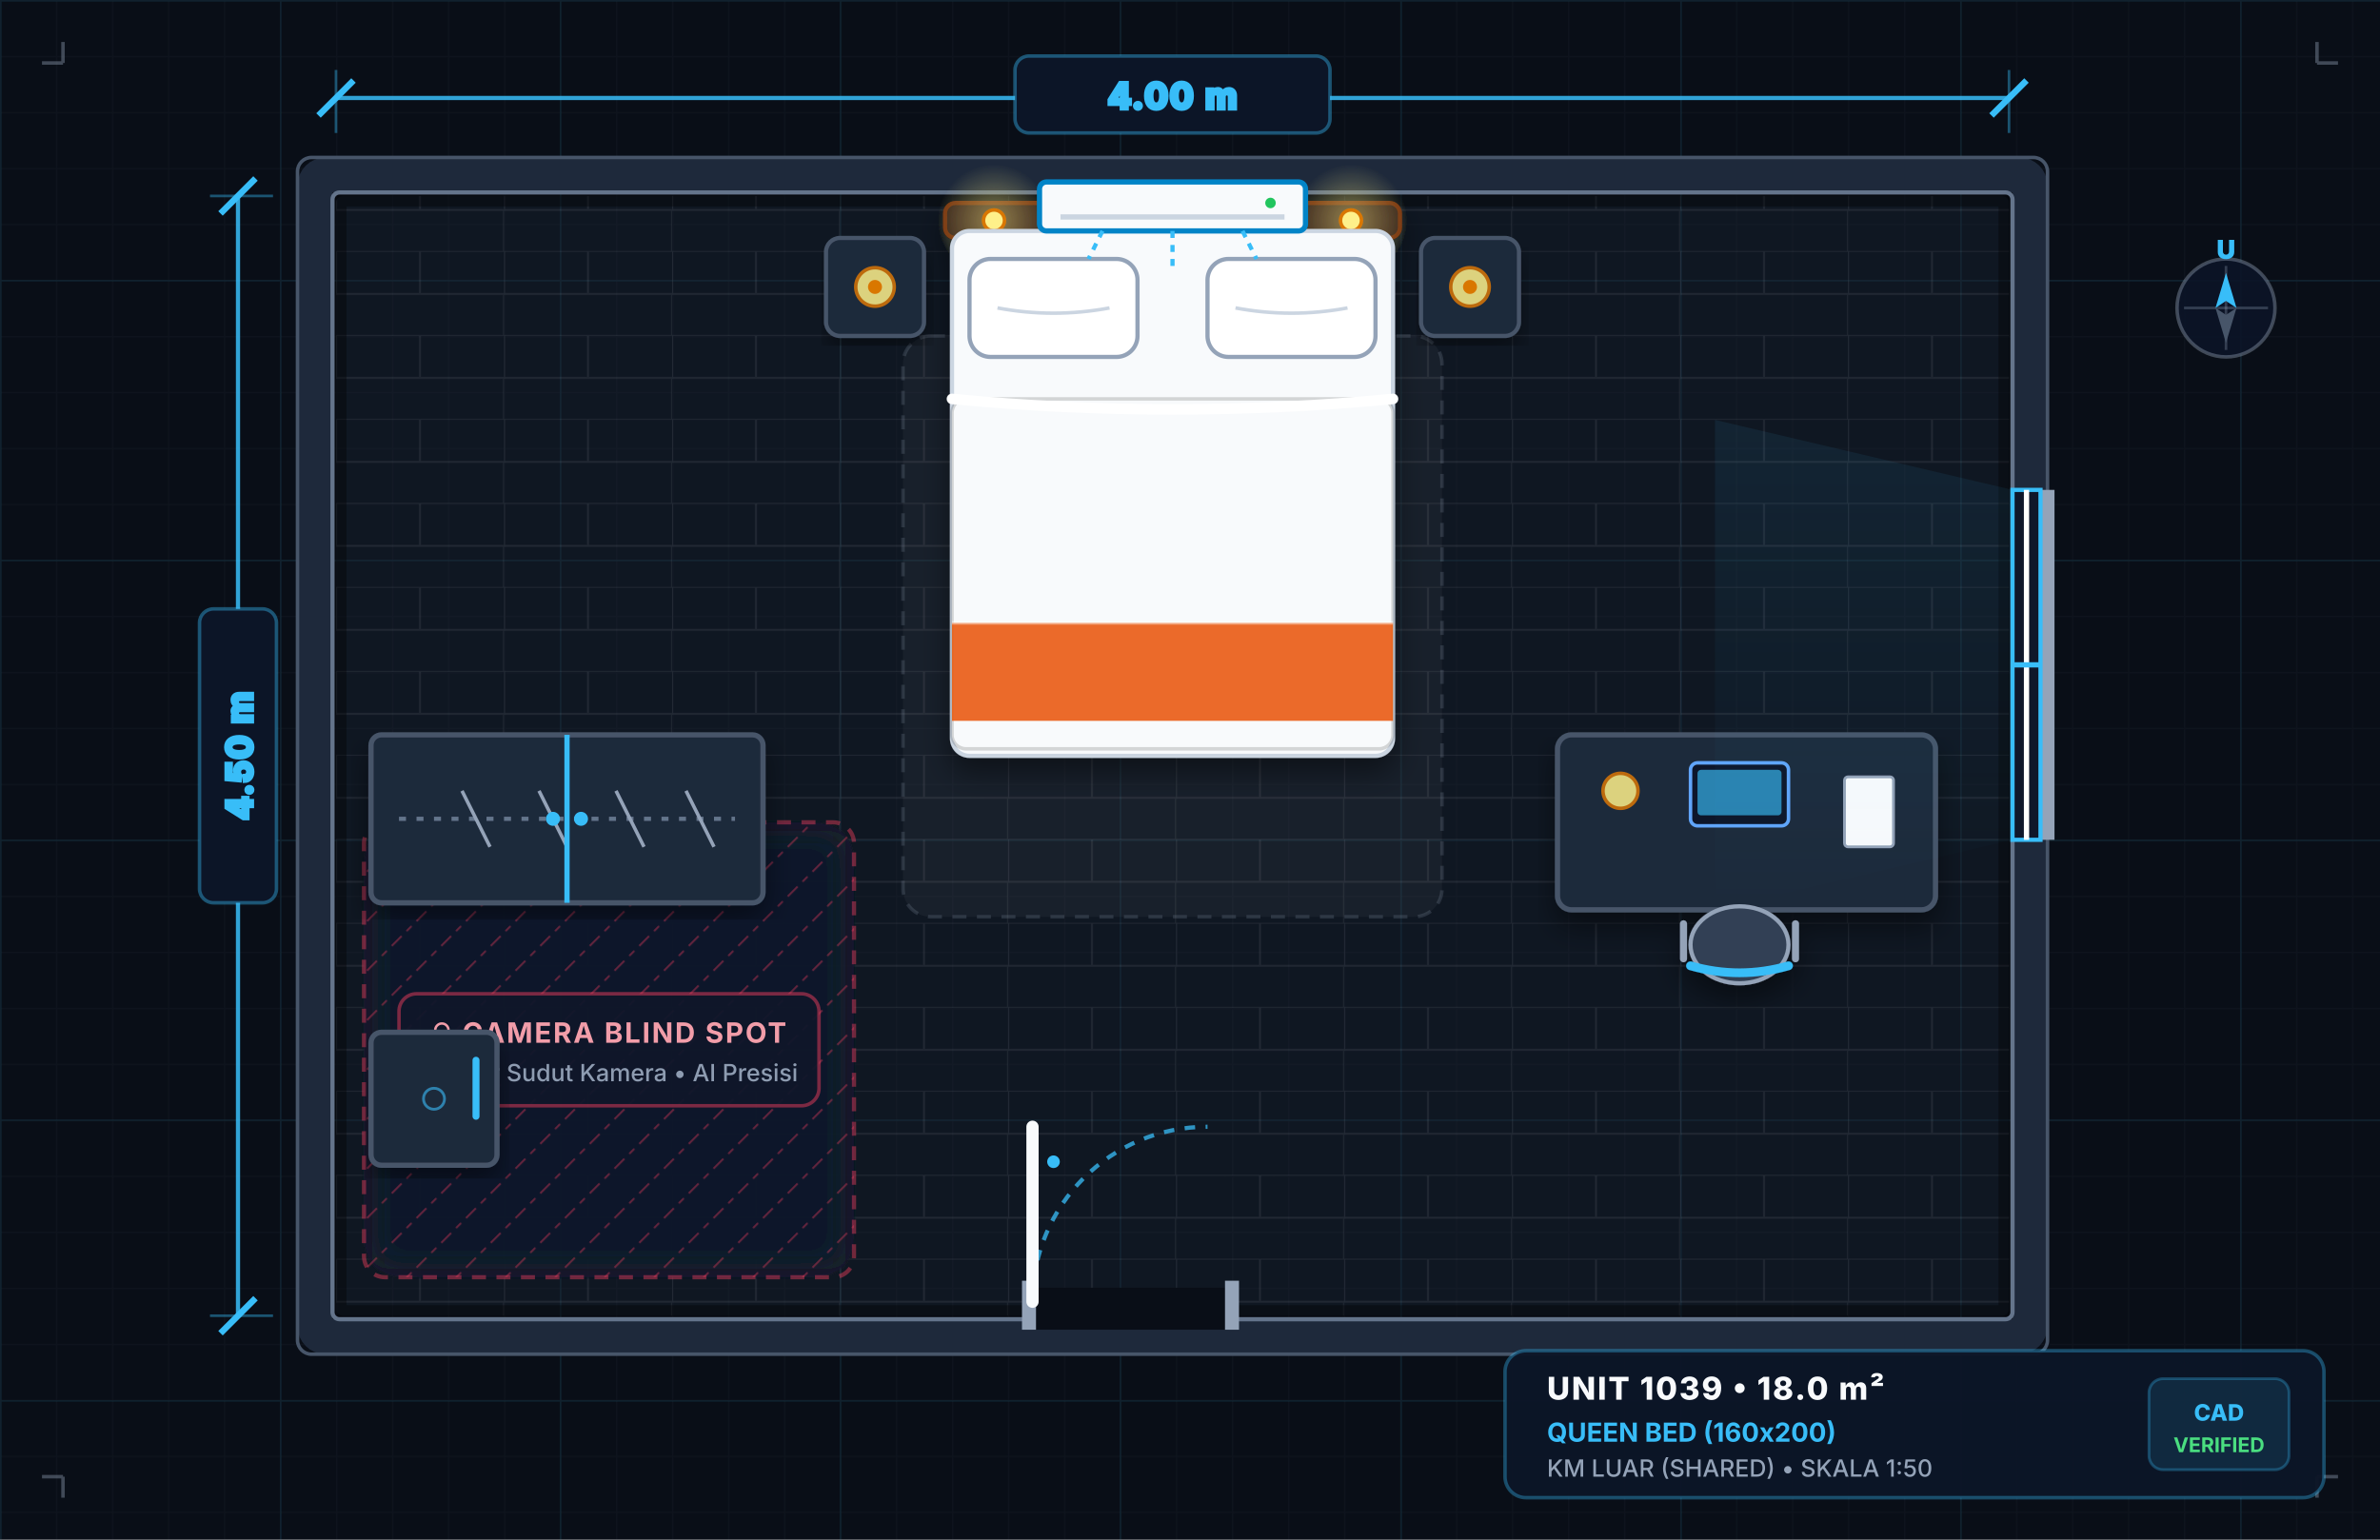
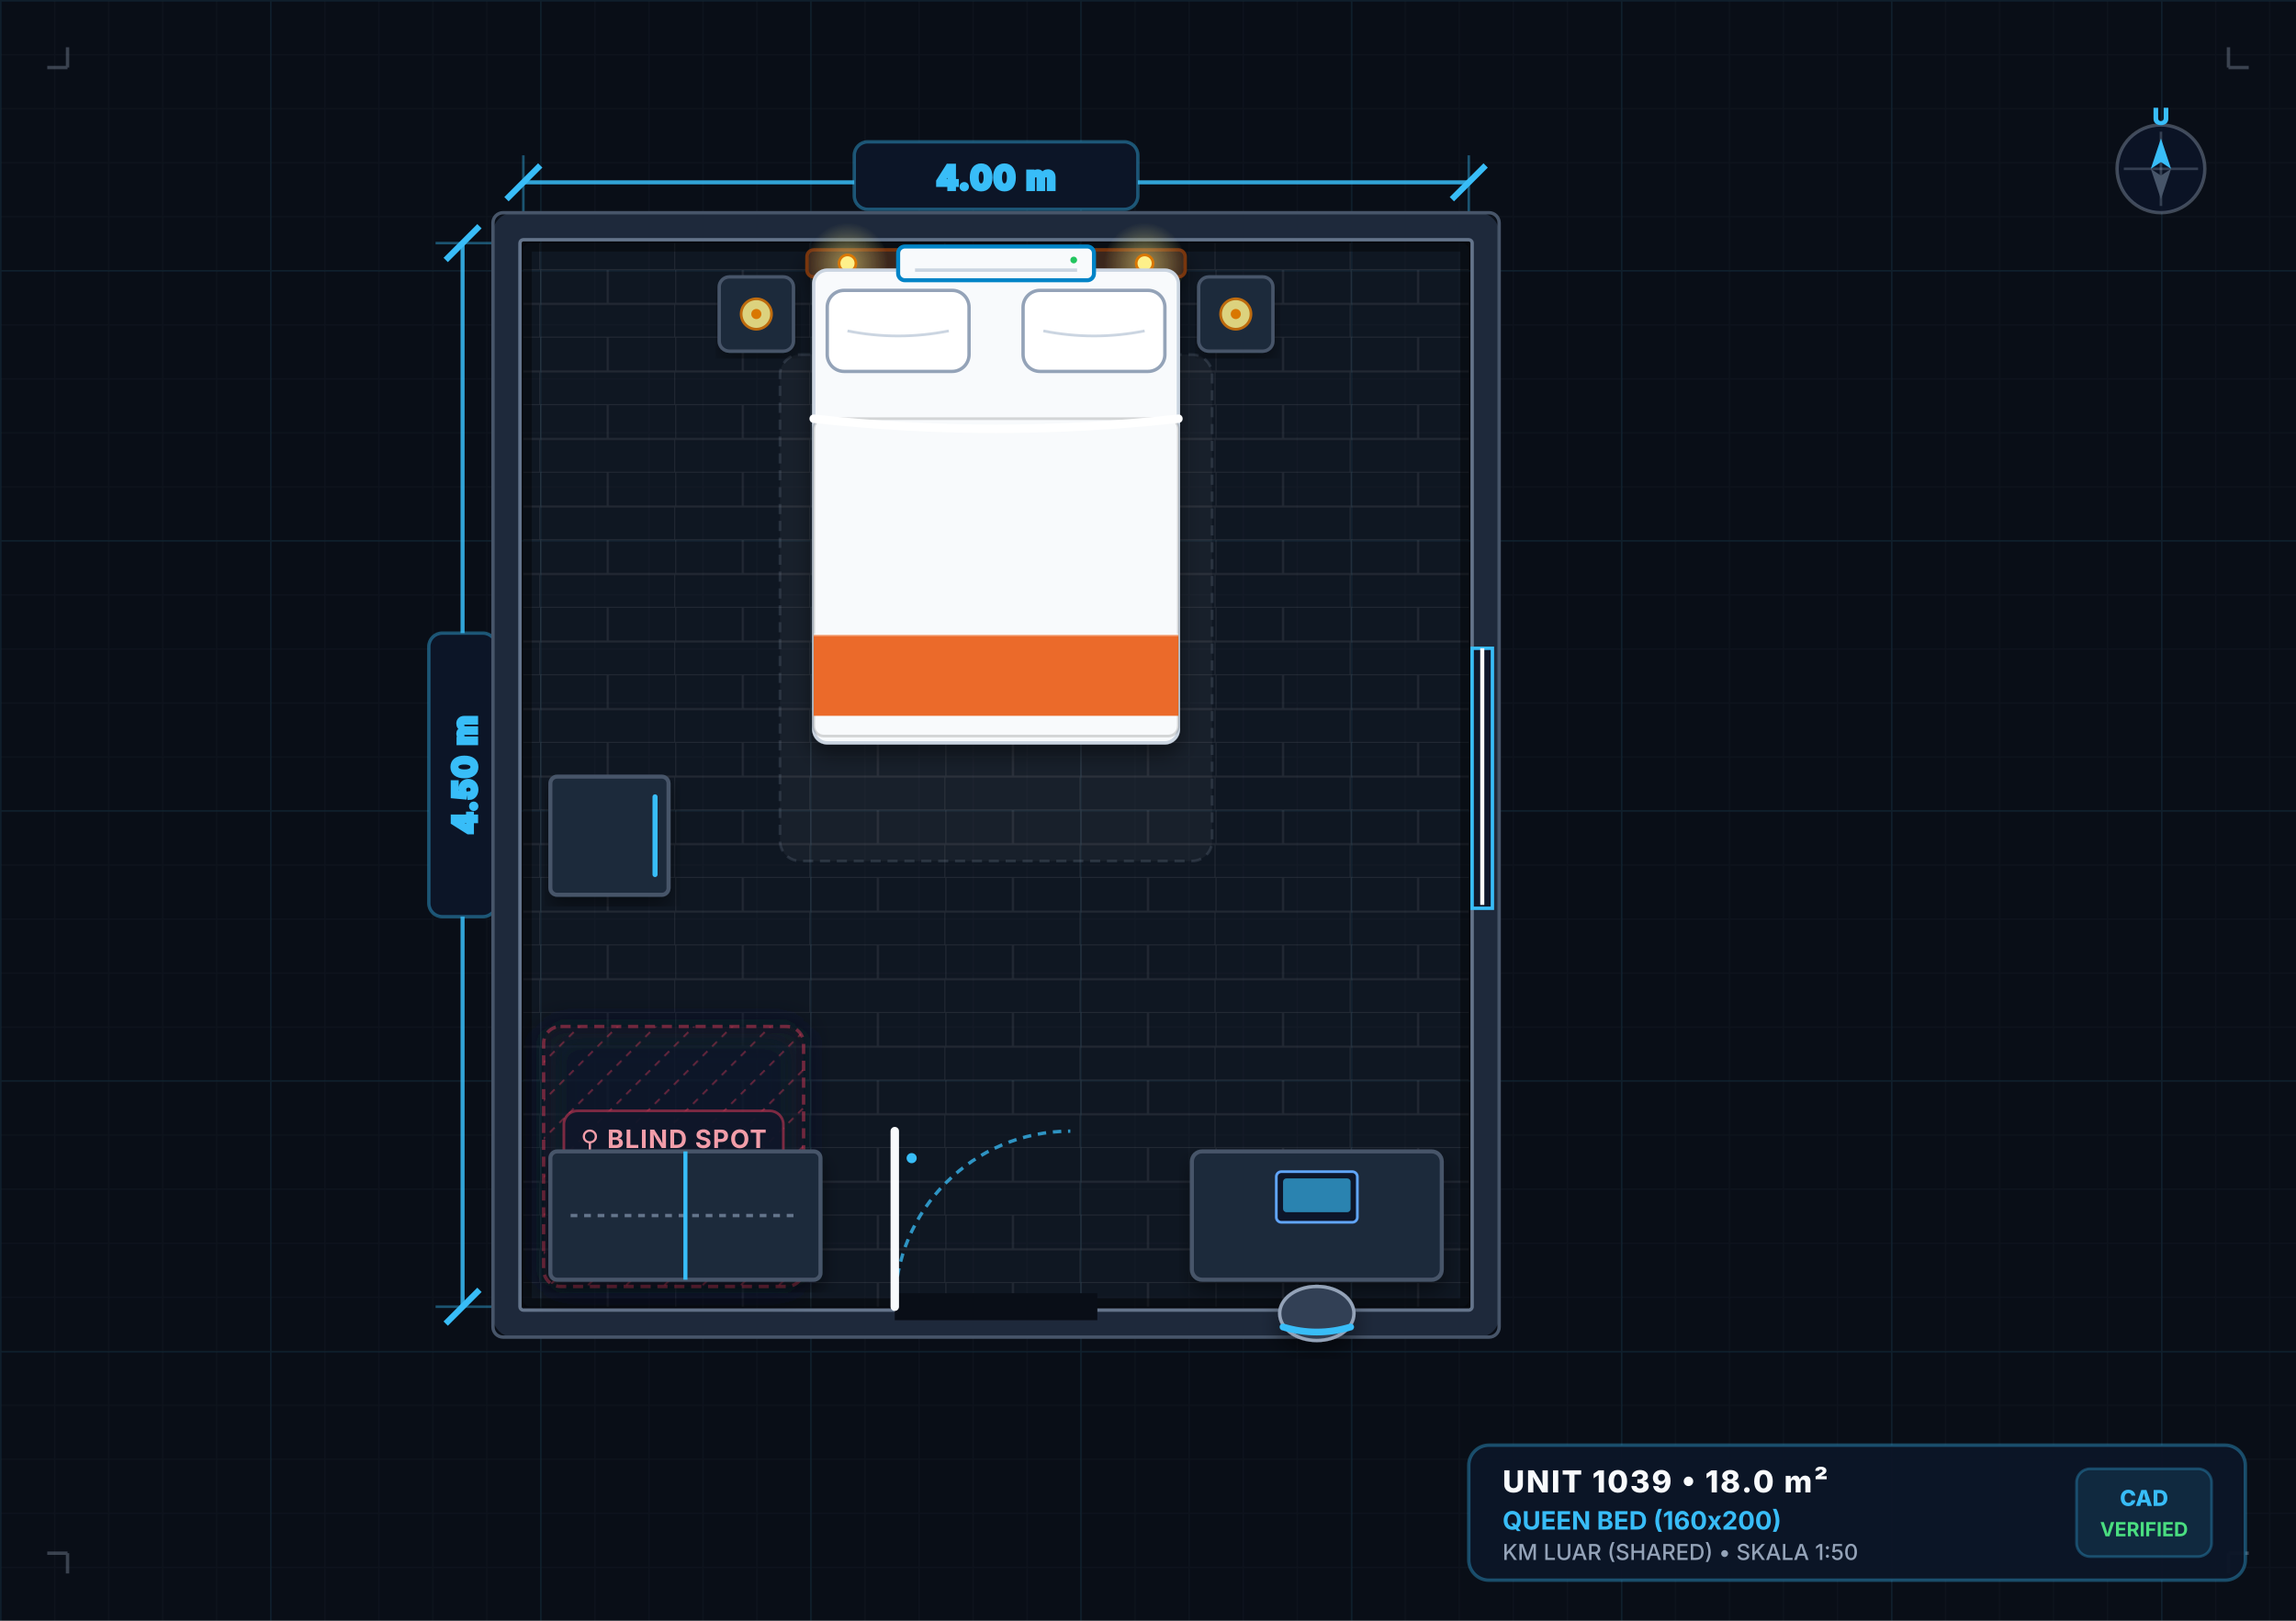
- <svg xmlns="http://www.w3.org/2000/svg" viewBox="0 0 680 440" width="100%" height="100%" style="background:#090e17; border-radius:14px; font-family:'Inter',system-ui,-apple-system,sans-serif;">
+ <svg xmlns="http://www.w3.org/2000/svg" viewBox="0 0 680 480" width="100%" height="100%" style="background:#090e17; border-radius:14px; font-family:'Inter',system-ui,-apple-system,sans-serif;">
  <defs>
    <pattern id="grid_cad_489" width="16" height="16" patternUnits="userSpaceOnUse">
      <path d="M 16 0 L 0 0 0 16" fill="none" stroke="rgba(148, 163, 184, 0.04)" stroke-width="0.75" />
    </pattern>
    <pattern id="grid_major_489" width="80" height="80" patternUnits="userSpaceOnUse">
-       <path d="M 80 0 L 0 0 0 80" fill="none" stroke="rgba(56, 189, 248, 0.08)" stroke-width="1" />
+       <path d="M 80 0 L 0 0 0 80" fill="none" stroke="rgba(56, 189, 248, 0.07)" stroke-width="1" />
    </pattern>
-     <pattern id="parquet_489" width="48" height="24" patternUnits="userSpaceOnUse">
-       <rect width="48" height="24" fill="#1e293b" fill-opacity="0.32" />
-       <path d="M 0 12 L 48 12 M 24 0 L 24 12 M 0 24 L 48 24 M 48 12 L 48 24 M 0 0 L 0 12" fill="none" stroke="rgba(255, 255, 255, 0.07)" stroke-width="0.6" />
+     <pattern id="parquet_489" width="40" height="20" patternUnits="userSpaceOnUse">
+       <rect width="40" height="20" fill="#1e293b" fill-opacity="0.32" />
+       <path d="M 0 10 L 40 10 M 20 0 L 20 10 M 0 20 L 40 20 M 40 10 L 40 20 M 0 0 L 0 10" fill="none" stroke="rgba(255, 255, 255, 0.08)" stroke-width="0.6" />
    </pattern>
-     <pattern id="bm_tile_489" width="14" height="14" patternUnits="userSpaceOnUse">
-       <rect width="14" height="14" fill="#0f2338" />
-       <path d="M 14 0 L 0 0 0 14" fill="none" stroke="rgba(56, 189, 248, 0.22)" stroke-width="0.6" />
+     <pattern id="bm_tile_489" width="12" height="12" patternUnits="userSpaceOnUse">
+       <rect width="12" height="12" fill="#0f2338" />
+       <path d="M 12 0 L 0 0 0 12" fill="none" stroke="rgba(56, 189, 248, 0.22)" stroke-width="0.6" />
    </pattern>
    <filter id="frost_blur_489" x="-10%" y="-10%" width="120%" height="120%">
-       <feGaussianBlur stdDeviation="5" result="blur" />
-       <feColorMatrix type="matrix" values="1 0 0 0 0  0 1 0 0 0  0 0 1 0 0  0 0 0 18 -7" />
+       <feGaussianBlur stdDeviation="4.5" result="blur" />
    </filter>
-     <pattern id="blind_hatch_489" width="10" height="10" patternTransform="rotate(45 0 0)" patternUnits="userSpaceOnUse">
-       <line x1="0" y1="0" x2="0" y2="10" stroke="rgba(244, 63, 94, 0.35)" stroke-width="1.2" stroke-dasharray="2 2" />
+     <pattern id="blind_hatch_489" width="8" height="8" patternTransform="rotate(45 0 0)" patternUnits="userSpaceOnUse">
+       <line x1="0" y1="0" x2="0" y2="8" stroke="rgba(244, 63, 94, 0.35)" stroke-width="1.2" stroke-dasharray="2 2" />
    </pattern>
-     <linearGradient id="win_light_489" x1="0%" y1="0%" x2="0%" y2="100%">
-       <stop offset="0%" stop-color="#38bdf8" stop-opacity="0.18" />
-       <stop offset="100%" stop-color="#38bdf8" stop-opacity="0.0" />
-     </linearGradient>
    <radialGradient id="lamp_glow_489">
-       <stop offset="0%" stop-color="#fef08a" stop-opacity="0.45" />
+       <stop offset="0%" stop-color="#fef08a" stop-opacity="0.5" />
      <stop offset="100%" stop-color="#fef08a" stop-opacity="0" />
    </radialGradient>
    <filter id="drop_shadow_489" x="-5%" y="-5%" width="115%" height="115%">
-       <feDropShadow dx="0" dy="4" stdDeviation="4" flood-color="#000000" flood-opacity="0.45" />
+       <feDropShadow dx="0" dy="3" stdDeviation="3" flood-color="#000000" flood-opacity="0.45" />
    </filter>
  </defs>
-   <rect width="680" height="440" fill="#090e17" />
-   <rect width="680" height="440" fill="url(#grid_cad_489)" />
-   <rect width="680" height="440" fill="url(#grid_major_489)" />
-   <g stroke="rgba(148, 163, 184, 0.4)" stroke-width="1">
-     <path d="M 12 18 L 18 18 M 18 12 L 18 18" />
-     <path d="M 668 18 L 662 18 M 662 12 L 662 18" />
-     <path d="M 12 422 L 18 422 M 18 428 L 18 422" />
-     <path d="M 668 422 L 662 422 M 662 428 L 662 422" />
+   <rect width="680" height="480" fill="#090e17" />
+   <rect width="680" height="480" fill="url(#grid_cad_489)" />
+   <rect width="680" height="480" fill="url(#grid_major_489)" />
+   <g stroke="rgba(148, 163, 184, 0.35)" stroke-width="1">
+     <path d="M 14 20 L 20 20 M 20 14 L 20 20" />
+     <path d="M 666 20 L 660 20 M 660 14 L 660 20" />
+     <path d="M 14 460 L 20 460 M 20 466 L 20 460" />
+     <path d="M 666 460 L 660 460 M 660 466 L 660 460" />
  </g>
  <g stroke="#38bdf8" stroke-width="1.2">
-     <line x1="96" y1="28" x2="574" y2="28" opacity="0.85" />
-     <line x1="91" y1="33" x2="101" y2="23" stroke-width="1.8" />
-     <line x1="569" y1="33" x2="579" y2="23" stroke-width="1.8" />
-     <line x1="96" y1="38" x2="96" y2="20" opacity="0.4" stroke-width="0.75" />
-     <line x1="574" y1="38" x2="574" y2="20" opacity="0.4" stroke-width="0.75" />
-     <rect x="290" y="16" width="90" height="22" rx="4" fill="#0c1527" stroke="rgba(56, 189, 248, 0.4)" stroke-width="1" />
-     <text x="335" y="31" fill="#38bdf8" font-size="10" font-weight="700" text-anchor="middle" letter-spacing="0.5">
+     <line x1="155" y1="54" x2="435" y2="54" opacity="0.85" />
+     <line x1="150" y1="59" x2="160" y2="49" stroke-width="1.8" />
+     <line x1="430" y1="59" x2="440" y2="49" stroke-width="1.8" />
+     <line x1="155" y1="66" x2="155" y2="46" opacity="0.4" stroke-width="0.75" />
+     <line x1="435" y1="66" x2="435" y2="46" opacity="0.4" stroke-width="0.75" />
+     <rect x="253.0" y="42" width="84" height="20" rx="4" fill="#0c1527" stroke="rgba(56, 189, 248, 0.4)" stroke-width="1" />
+     <text x="295.0" y="56" fill="#38bdf8" font-size="9.5" font-weight="700" text-anchor="middle" letter-spacing="0.5">
      4.00 m
    </text>
  </g>
  <g stroke="#38bdf8" stroke-width="1.2">
-     <line x1="68" y1="56" x2="68" y2="376" opacity="0.85" />
-     <line x1="63" y1="61" x2="73" y2="51" stroke-width="1.8" />
-     <line x1="63" y1="381" x2="73" y2="371" stroke-width="1.8" />
-     <line x1="78" y1="56" x2="60" y2="56" opacity="0.4" stroke-width="0.75" />
-     <line x1="78" y1="376" x2="60" y2="376" opacity="0.4" stroke-width="0.75" />
-     <g transform="translate(68, 216)">
-       <rect x="-42" y="-11" width="84" height="22" rx="4" fill="#0c1527" stroke="rgba(56, 189, 248, 0.4)" stroke-width="1" transform="rotate(-90)" />
-       <text x="0" y="4" fill="#38bdf8" font-size="10" font-weight="700" text-anchor="middle" letter-spacing="0.5" transform="rotate(-90)">
+     <line x1="137" y1="72" x2="137" y2="387" opacity="0.85" />
+     <line x1="132" y1="77" x2="142" y2="67" stroke-width="1.8" />
+     <line x1="132" y1="392" x2="142" y2="382" stroke-width="1.8" />
+     <line x1="149" y1="72" x2="129" y2="72" opacity="0.4" stroke-width="0.75" />
+     <line x1="149" y1="387" x2="129" y2="387" opacity="0.4" stroke-width="0.75" />
+     <g transform="translate(137, 229.5)">
+       <rect x="-42" y="-10" width="84" height="20" rx="4" fill="#0c1527" stroke="rgba(56, 189, 248, 0.4)" stroke-width="1" transform="rotate(-90)" />
+       <text x="0" y="4" fill="#38bdf8" font-size="9.5" font-weight="700" text-anchor="middle" letter-spacing="0.5" transform="rotate(-90)">
        4.50 m
      </text>
    </g>
  </g>
-   <rect x="96" y="56" width="478" height="320" rx="2" fill="url(#parquet_489)" />
-   <rect x="96" y="56" width="478" height="320" fill="none" stroke="rgba(0, 0, 0, 0.35)" stroke-width="6" />
-   <rect x="90" y="50" width="490" height="332" fill="none" stroke="#1e293b" stroke-width="10" rx="3" />
-   <rect x="85" y="45" width="500" height="342" fill="none" stroke="#475569" stroke-width="1" rx="4" />
-   <rect x="95" y="55" width="480" height="322" fill="none" stroke="#64748b" stroke-width="1.2" rx="2" />
+   <rect x="155" y="72" width="280" height="315" rx="2" fill="url(#parquet_489)" />
+   <rect x="155" y="72" width="280" height="315" fill="none" stroke="rgba(0, 0, 0, 0.38)" stroke-width="5" />
+   <rect x="150" y="67" width="290" height="325" fill="none" stroke="#1e293b" stroke-width="8" rx="2" />
+   <rect x="146" y="63" width="298" height="333" fill="none" stroke="#475569" stroke-width="1" rx="3" />
+   <rect x="154" y="71" width="282" height="317" fill="none" stroke="#64748b" stroke-width="1" rx="1" />
  <g id="unsure_zone" opacity="0.95">
-     <rect x="104" y="235" width="140" height="130" rx="6" fill="rgba(15, 23, 42, 0.85)" filter="url(#frost_blur_489)" />
-     <rect x="104" y="235" width="140" height="130" rx="6" fill="url(#blind_hatch_489)" stroke="rgba(244, 63, 94, 0.45)" stroke-width="1.2" stroke-dasharray="4 3" />
-     <rect x="114" y="284" width="120" height="32" rx="5" fill="rgba(15, 23, 42, 0.94)" stroke="rgba(244, 63, 94, 0.5)" stroke-width="1" />
-     <text x="174.0" y="298" fill="#fda4af" font-size="8" font-weight="700" text-anchor="middle" letter-spacing="0.5">
-       ⚲ CAMERA BLIND SPOT
+     <rect x="161" y="304" width="77" height="77" rx="5" fill="rgba(15, 23, 42, 0.85)" filter="url(#frost_blur_489)" />
+     <rect x="161" y="304" width="77" height="77" rx="5" fill="url(#blind_hatch_489)" stroke="rgba(244, 63, 94, 0.45)" stroke-width="1" stroke-dasharray="3 2" />
+     <rect x="167" y="329" width="65" height="26" rx="4" fill="rgba(15, 23, 42, 0.94)" stroke="rgba(244, 63, 94, 0.5)" stroke-width="0.8" />
+     <text x="199.5" y="340" fill="#fda4af" font-size="7.5" font-weight="700" text-anchor="middle" letter-spacing="0.3">
+       ⚲ BLIND SPOT
    </text>
-     <text x="174.0" y="309" fill="#94a3b8" font-size="6.8" font-weight="500" text-anchor="middle">
-       Di Luar Sudut Kamera • AI Presisi
+     <text x="199.5" y="349" fill="#94a3b8" font-size="6" font-weight="500" text-anchor="middle">
+       Sudut Terbatas Kamera
    </text>
  </g>
-   <rect x="258" y="96" width="154" height="166" rx="8" fill="rgba(255, 255, 255, 0.04)" stroke="rgba(148, 163, 184, 0.2)" stroke-width="1" stroke-dasharray="4 3" />
+   <rect x="231" y="105" width="128" height="150" rx="6" fill="rgba(255, 255, 255, 0.04)" stroke="rgba(148, 163, 184, 0.18)" stroke-width="0.8" stroke-dasharray="3 2" />
  <g id="bed_unit" filter="url(#drop_shadow_489)">
-     <rect x="270" y="58" width="130" height="10" rx="3" fill="#3b271d" stroke="#78350f" stroke-width="1.2" />
-     <circle cx="284" cy="63" r="16" fill="url(#lamp_glow_489)" />
-     <circle cx="386" cy="63" r="16" fill="url(#lamp_glow_489)" />
-     <circle cx="284" cy="63" r="3" fill="#fef08a" stroke="#d97706" stroke-width="1" />
-     <circle cx="386" cy="63" r="3" fill="#fef08a" stroke="#d97706" stroke-width="1" />
-     <rect x="272" y="66" width="126" height="150" rx="5" fill="#f8fafc" stroke="#cbd5e1" stroke-width="1.2" />
-     <rect x="272" y="114" width="126" height="100" rx="4" fill="#f8fafc" stroke="rgba(0,0,0,0.15)" stroke-width="1" />
-     <path d="M 272 114 Q 335.0 120 398 114" fill="none" stroke="#ffffff" stroke-width="3" stroke-linecap="round" />
-     <rect x="272" y="178" width="126" height="28" fill="#ea580c" opacity="0.88" />
-     <line x1="272" y1="178" x2="398" y2="178" stroke="rgba(255,255,255,0.4)" stroke-width="1" />
-     <rect x="277" y="74" width="48" height="28" rx="6" fill="#ffffff" stroke="#94a3b8" stroke-width="1.2" />
-     <path d="M 285 88 Q 301.0 91 317 88" fill="none" stroke="#cbd5e1" stroke-width="1" />
-     <rect x="345" y="74" width="48" height="28" rx="6" fill="#ffffff" stroke="#94a3b8" stroke-width="1.2" />
-     <path d="M 353 88 Q 369.0 91 385 88" fill="none" stroke="#cbd5e1" stroke-width="1" />
+     <rect x="239" y="74" width="112" height="8" rx="2" fill="#3b271d" stroke="#78350f" stroke-width="1" />
+     <circle cx="251" cy="78" r="12" fill="url(#lamp_glow_489)" />
+     <circle cx="339" cy="78" r="12" fill="url(#lamp_glow_489)" />
+     <circle cx="251" cy="78" r="2.5" fill="#fef08a" stroke="#d97706" stroke-width="0.8" />
+     <circle cx="339" cy="78" r="2.5" fill="#fef08a" stroke="#d97706" stroke-width="0.8" />
+     <rect x="241" y="80" width="108" height="140" rx="4" fill="#f8fafc" stroke="#cbd5e1" stroke-width="1" />
+     <rect x="241" y="124" width="108" height="94" rx="3" fill="#f8fafc" stroke="rgba(0,0,0,0.15)" stroke-width="0.8" />
+     <path d="M 241 124 Q 295.0 130 349 124" fill="none" stroke="#ffffff" stroke-width="2.5" stroke-linecap="round" />
+     <rect x="241" y="188" width="108" height="24" fill="#ea580c" opacity="0.88" />
+     <line x1="241" y1="188" x2="349" y2="188" stroke="rgba(255,255,255,0.4)" stroke-width="0.8" />
+     <rect x="245" y="86" width="42" height="24" rx="5" fill="#ffffff" stroke="#94a3b8" stroke-width="1" />
+     <path d="M 251 98 Q 266.0 101 281 98" fill="none" stroke="#cbd5e1" stroke-width="0.8" />
+     <rect x="303" y="86" width="42" height="24" rx="5" fill="#ffffff" stroke="#94a3b8" stroke-width="1" />
+     <path d="M 309 98 Q 324.0 101 339 98" fill="none" stroke="#cbd5e1" stroke-width="0.8" />
  </g>
  <g filter="url(#drop_shadow_489)">
-     <rect x="236" y="68" width="28" height="28" rx="4" fill="#1e293b" stroke="#475569" stroke-width="1.2" />
-     <circle cx="250" cy="82" r="5.5" fill="#fef08a" stroke="#d97706" stroke-width="1" opacity="0.85" />
-     <circle cx="250" cy="82" r="2" fill="#d97706" />
+     <rect x="213" y="82" width="22" height="22" rx="3" fill="#1e293b" stroke="#475569" stroke-width="1" />
+     <circle cx="224" cy="93" r="4.5" fill="#fef08a" stroke="#d97706" stroke-width="0.8" opacity="0.85" />
+     <circle cx="224" cy="93" r="1.5" fill="#d97706" />
  </g>
  <g filter="url(#drop_shadow_489)">
-     <rect x="406" y="68" width="28" height="28" rx="4" fill="#1e293b" stroke="#475569" stroke-width="1.2" />
-     <circle cx="420" cy="82" r="5.5" fill="#fef08a" stroke="#d97706" stroke-width="1" opacity="0.85" />
-     <circle cx="420" cy="82" r="2" fill="#d97706" />
+     <rect x="355" y="82" width="22" height="22" rx="3" fill="#1e293b" stroke="#475569" stroke-width="1" />
+     <circle cx="366" cy="93" r="4.5" fill="#fef08a" stroke="#d97706" stroke-width="0.8" opacity="0.85" />
+     <circle cx="366" cy="93" r="1.5" fill="#d97706" />
  </g>
  <g id="wardrobe" filter="url(#drop_shadow_489)">
-     <rect x="106" y="210" width="112" height="48" rx="3" fill="#1e293b" stroke="#475569" stroke-width="1.5" />
-     <line x1="114" y1="234" x2="210" y2="234" stroke="#64748b" stroke-width="1.2" stroke-dasharray="2 3" />
-     <line x1="132" y1="226" x2="140" y2="242" stroke="#94a3b8" stroke-width="1" />
-     <line x1="154" y1="226" x2="162" y2="242" stroke="#94a3b8" stroke-width="1" />
-     <line x1="176" y1="226" x2="184" y2="242" stroke="#94a3b8" stroke-width="1" />
-     <line x1="196" y1="226" x2="204" y2="242" stroke="#94a3b8" stroke-width="1" />
-     <line x1="162" y1="210" x2="162" y2="258" stroke="#38bdf8" stroke-width="1.5" />
-     <circle cx="158" cy="234" r="2" fill="#38bdf8" />
-     <circle cx="166" cy="234" r="2" fill="#38bdf8" />
+     <rect x="163" y="341" width="80" height="38" rx="2" fill="#1e293b" stroke="#475569" stroke-width="1.2" />
+     <line x1="169" y1="360.0" x2="237" y2="360.0" stroke="#64748b" stroke-width="1" stroke-dasharray="2 2" />
+     <line x1="203.0" y1="341" x2="203.0" y2="379" stroke="#38bdf8" stroke-width="1.2" />
  </g>
  <g id="desk_setup" filter="url(#drop_shadow_489)">
-     <rect x="445" y="210" width="108" height="50" rx="4" fill="#1e293b" stroke="#475569" stroke-width="1.5" />
-     <rect x="483" y="218" width="28" height="18" rx="2" fill="#0f172a" stroke="#60a5fa" stroke-width="1" />
-     <rect x="485" y="220" width="24" height="13" rx="1" fill="#38bdf8" opacity="0.65" />
-     <circle cx="463" cy="226" r="5" fill="#fef08a" stroke="#d97706" stroke-width="1" opacity="0.85" />
-     <rect x="527" y="222" width="14" height="20" rx="1" fill="#f8fafc" stroke="#94a3b8" stroke-width="0.8" />
-     <ellipse cx="497" cy="270" rx="14" ry="11" fill="#334155" stroke="#94a3b8" stroke-width="1.2" />
-     <path d="M 483 276 Q 497 280 511 276" fill="none" stroke="#38bdf8" stroke-width="2.5" stroke-linecap="round" />
-     <line x1="481" y1="264" x2="481" y2="274" stroke="#94a3b8" stroke-width="2" stroke-linecap="round" />
-     <line x1="513" y1="264" x2="513" y2="274" stroke="#94a3b8" stroke-width="2" stroke-linecap="round" />
+     <rect x="353" y="341" width="74" height="38" rx="3" fill="#1e293b" stroke="#475569" stroke-width="1.2" />
+     <rect x="378.0" y="347" width="24" height="15" rx="1.5" fill="#0f172a" stroke="#60a5fa" stroke-width="0.8" />
+     <rect x="380.0" y="349" width="20" height="10" rx="1" fill="#38bdf8" opacity="0.65" />
+     <ellipse cx="390.0" cy="389" rx="11" ry="8" fill="#334155" stroke="#94a3b8" stroke-width="1" />
+     <path d="M 380.0 393 Q 390.0 396 400.0 393" fill="none" stroke="#38bdf8" stroke-width="2" stroke-linecap="round" />
  </g>
  <g id="ac_unit">
-     <rect x="297" y="52" width="76" height="14" rx="2" fill="#f8fafc" stroke="#0284c7" stroke-width="1.5" />
-     <line x1="303" y1="62" x2="367" y2="62" stroke="#cbd5e1" stroke-width="1.5" />
-     <line x1="315" y1="66" x2="311" y2="74" stroke="#38bdf8" stroke-width="1.2" stroke-dasharray="2 2" />
-     <line x1="335" y1="66" x2="335" y2="76" stroke="#38bdf8" stroke-width="1.2" stroke-dasharray="2 2" />
-     <line x1="355" y1="66" x2="359" y2="74" stroke="#38bdf8" stroke-width="1.2" stroke-dasharray="2 2" />
-     <circle cx="363" cy="58" r="1.5" fill="#22c55e" />
+     <rect x="266" y="73" width="58" height="10" rx="2" fill="#f8fafc" stroke="#0284c7" stroke-width="1.2" />
+     <line x1="271" y1="80" x2="319" y2="80" stroke="#cbd5e1" stroke-width="1" />
+     <circle cx="318" cy="77" r="1" fill="#22c55e" />
  </g>
  <g id="fridge" filter="url(#drop_shadow_489)">
-     <rect x="106" y="295" width="36" height="38" rx="3" fill="#1e293b" stroke="#475569" stroke-width="1.5" />
-     <line x1="136" y1="303" x2="136" y2="319" stroke="#38bdf8" stroke-width="2" stroke-linecap="round" />
-     <circle cx="124" cy="314" r="3" fill="none" stroke="#38bdf8" stroke-width="0.8" opacity="0.6" />
+     <rect x="163" y="230" width="35" height="35" rx="2" fill="#1e293b" stroke="#475569" stroke-width="1.2" />
+     <line x1="194" y1="236" x2="194" y2="259" stroke="#38bdf8" stroke-width="1.5" stroke-linecap="round" />
  </g>
  <g id="window_right">
-     <polygon points="575,140 490,120 490,260 575,240" fill="url(#win_light_489)" opacity="0.45" />
-     <rect x="583" y="140" width="4" height="100" fill="#94a3b8" />
-     <rect x="575" y="140" width="8" height="100" fill="#0f172a" stroke="#38bdf8" stroke-width="1.2" />
-     <line x1="579" y1="140" x2="579" y2="240" stroke="#ffffff" stroke-width="1.5" />
-     <line x1="575" y1="190" x2="583" y2="190" stroke="#38bdf8" stroke-width="1.5" />
+     <rect x="436" y="192" width="6" height="77" fill="#0f172a" stroke="#38bdf8" stroke-width="1" />
+     <line x1="439" y1="192" x2="439" y2="268" stroke="#ffffff" stroke-width="1.2" />
  </g>
  <g id="main_door">
-     <rect x="295" y="368" width="56" height="12" fill="#090e17" />
-     <rect x="292" y="366" width="4" height="14" fill="#94a3b8" />
-     <rect x="350" y="366" width="4" height="14" fill="#94a3b8" />
-     <path d="M 295 372 A 50 50 0 0 1 345 322" fill="none" stroke="#38bdf8" stroke-width="1.2" stroke-dasharray="3 3" opacity="0.75" />
-     <line x1="295" y1="372" x2="295" y2="322" stroke="#f8fafc" stroke-width="3.5" stroke-linecap="round" />
-     <circle cx="301" cy="332" r="1.8" fill="#38bdf8" />
+     <rect x="265" y="383" width="60" height="8" fill="#090e17" />
+     <path d="M 265 387 A 52 52 0 0 1 317 335" fill="none" stroke="#38bdf8" stroke-width="1" stroke-dasharray="2.5 2" opacity="0.75" />
+     <line x1="265" y1="387" x2="265" y2="335" stroke="#f8fafc" stroke-width="2.5" stroke-linecap="round" />
+     <circle cx="270" cy="343" r="1.5" fill="#38bdf8" />
  </g>
-   <g id="title_block" transform="translate(430, 386)">
-     <rect x="0" y="0" width="234" height="42" rx="6" fill="rgba(12, 21, 39, 0.96)" stroke="rgba(56, 189, 248, 0.35)" stroke-width="1" />
-     <text x="12" y="14" fill="#f8fafc" font-size="9" font-weight="800" letter-spacing="0.5">
+   <g id="title_block" transform="translate(435, 428)">
+     <rect x="0" y="0" width="230" height="40" rx="6" fill="rgba(12, 21, 39, 0.96)" stroke="rgba(56, 189, 248, 0.35)" stroke-width="1" />
+     <text x="10" y="14" fill="#f8fafc" font-size="9" font-weight="800" letter-spacing="0.5">
      UNIT 1039 • 18.0 m²
    </text>
-     <text x="12" y="26" fill="#38bdf8" font-size="7.5" font-weight="700">
+     <text x="10" y="25" fill="#38bdf8" font-size="7.5" font-weight="700">
      QUEEN BED (160x200)
    </text>
-     <text x="12" y="36" fill="#94a3b8" font-size="6.8" font-weight="500">
+     <text x="10" y="34" fill="#94a3b8" font-size="6.5" font-weight="500">
      KM LUAR (SHARED) • SKALA 1:50
    </text>
-     <rect x="184" y="8" width="40" height="26" rx="4" fill="rgba(56, 189, 248, 0.12)" stroke="rgba(56, 189, 248, 0.3)" stroke-width="0.8" />
-     <text x="204" y="20" fill="#38bdf8" font-size="6.5" font-weight="800" text-anchor="middle">CAD</text>
-     <text x="204" y="29" fill="#4ade80" font-size="5.8" font-weight="700" text-anchor="middle">VERIFIED</text>
+     <rect x="180" y="7" width="40" height="26" rx="4" fill="rgba(56, 189, 248, 0.12)" stroke="rgba(56, 189, 248, 0.3)" stroke-width="0.8" />
+     <text x="200" y="18" fill="#38bdf8" font-size="6.5" font-weight="800" text-anchor="middle">CAD</text>
+     <text x="200" y="27" fill="#4ade80" font-size="5.8" font-weight="700" text-anchor="middle">VERIFIED</text>
  </g>
-   <g id="north_compass" transform="translate(620, 72)">
-     <circle cx="16" cy="16" r="14" fill="rgba(12, 21, 39, 0.9)" stroke="rgba(148, 163, 184, 0.4)" stroke-width="1" />
-     <line x1="16" y1="4" x2="16" y2="28" stroke="rgba(148, 163, 184, 0.3)" stroke-width="0.75" />
-     <line x1="4" y1="16" x2="28" y2="16" stroke="rgba(148, 163, 184, 0.3)" stroke-width="0.75" />
-     <polygon points="16,6 19,16 16,14 13,16" fill="#38bdf8" />
-     <polygon points="16,26 19,16 16,18 13,16" fill="#475569" />
-     <text x="16" y="2" fill="#38bdf8" font-size="7.5" font-weight="900" text-anchor="middle">U</text>
+   <g id="north_compass" transform="translate(625, 35)">
+     <circle cx="15" cy="15" r="13" fill="rgba(12, 21, 39, 0.9)" stroke="rgba(148, 163, 184, 0.4)" stroke-width="1" />
+     <line x1="15" y1="4" x2="15" y2="26" stroke="rgba(148, 163, 184, 0.3)" stroke-width="0.75" />
+     <line x1="4" y1="15" x2="26" y2="15" stroke="rgba(148, 163, 184, 0.3)" stroke-width="0.75" />
+     <polygon points="15,6 18,15 15,13 12,15" fill="#38bdf8" />
+     <polygon points="15,24 18,15 15,17 12,15" fill="#475569" />
+     <text x="15" y="2" fill="#38bdf8" font-size="7" font-weight="900" text-anchor="middle">U</text>
  </g>
</svg>
